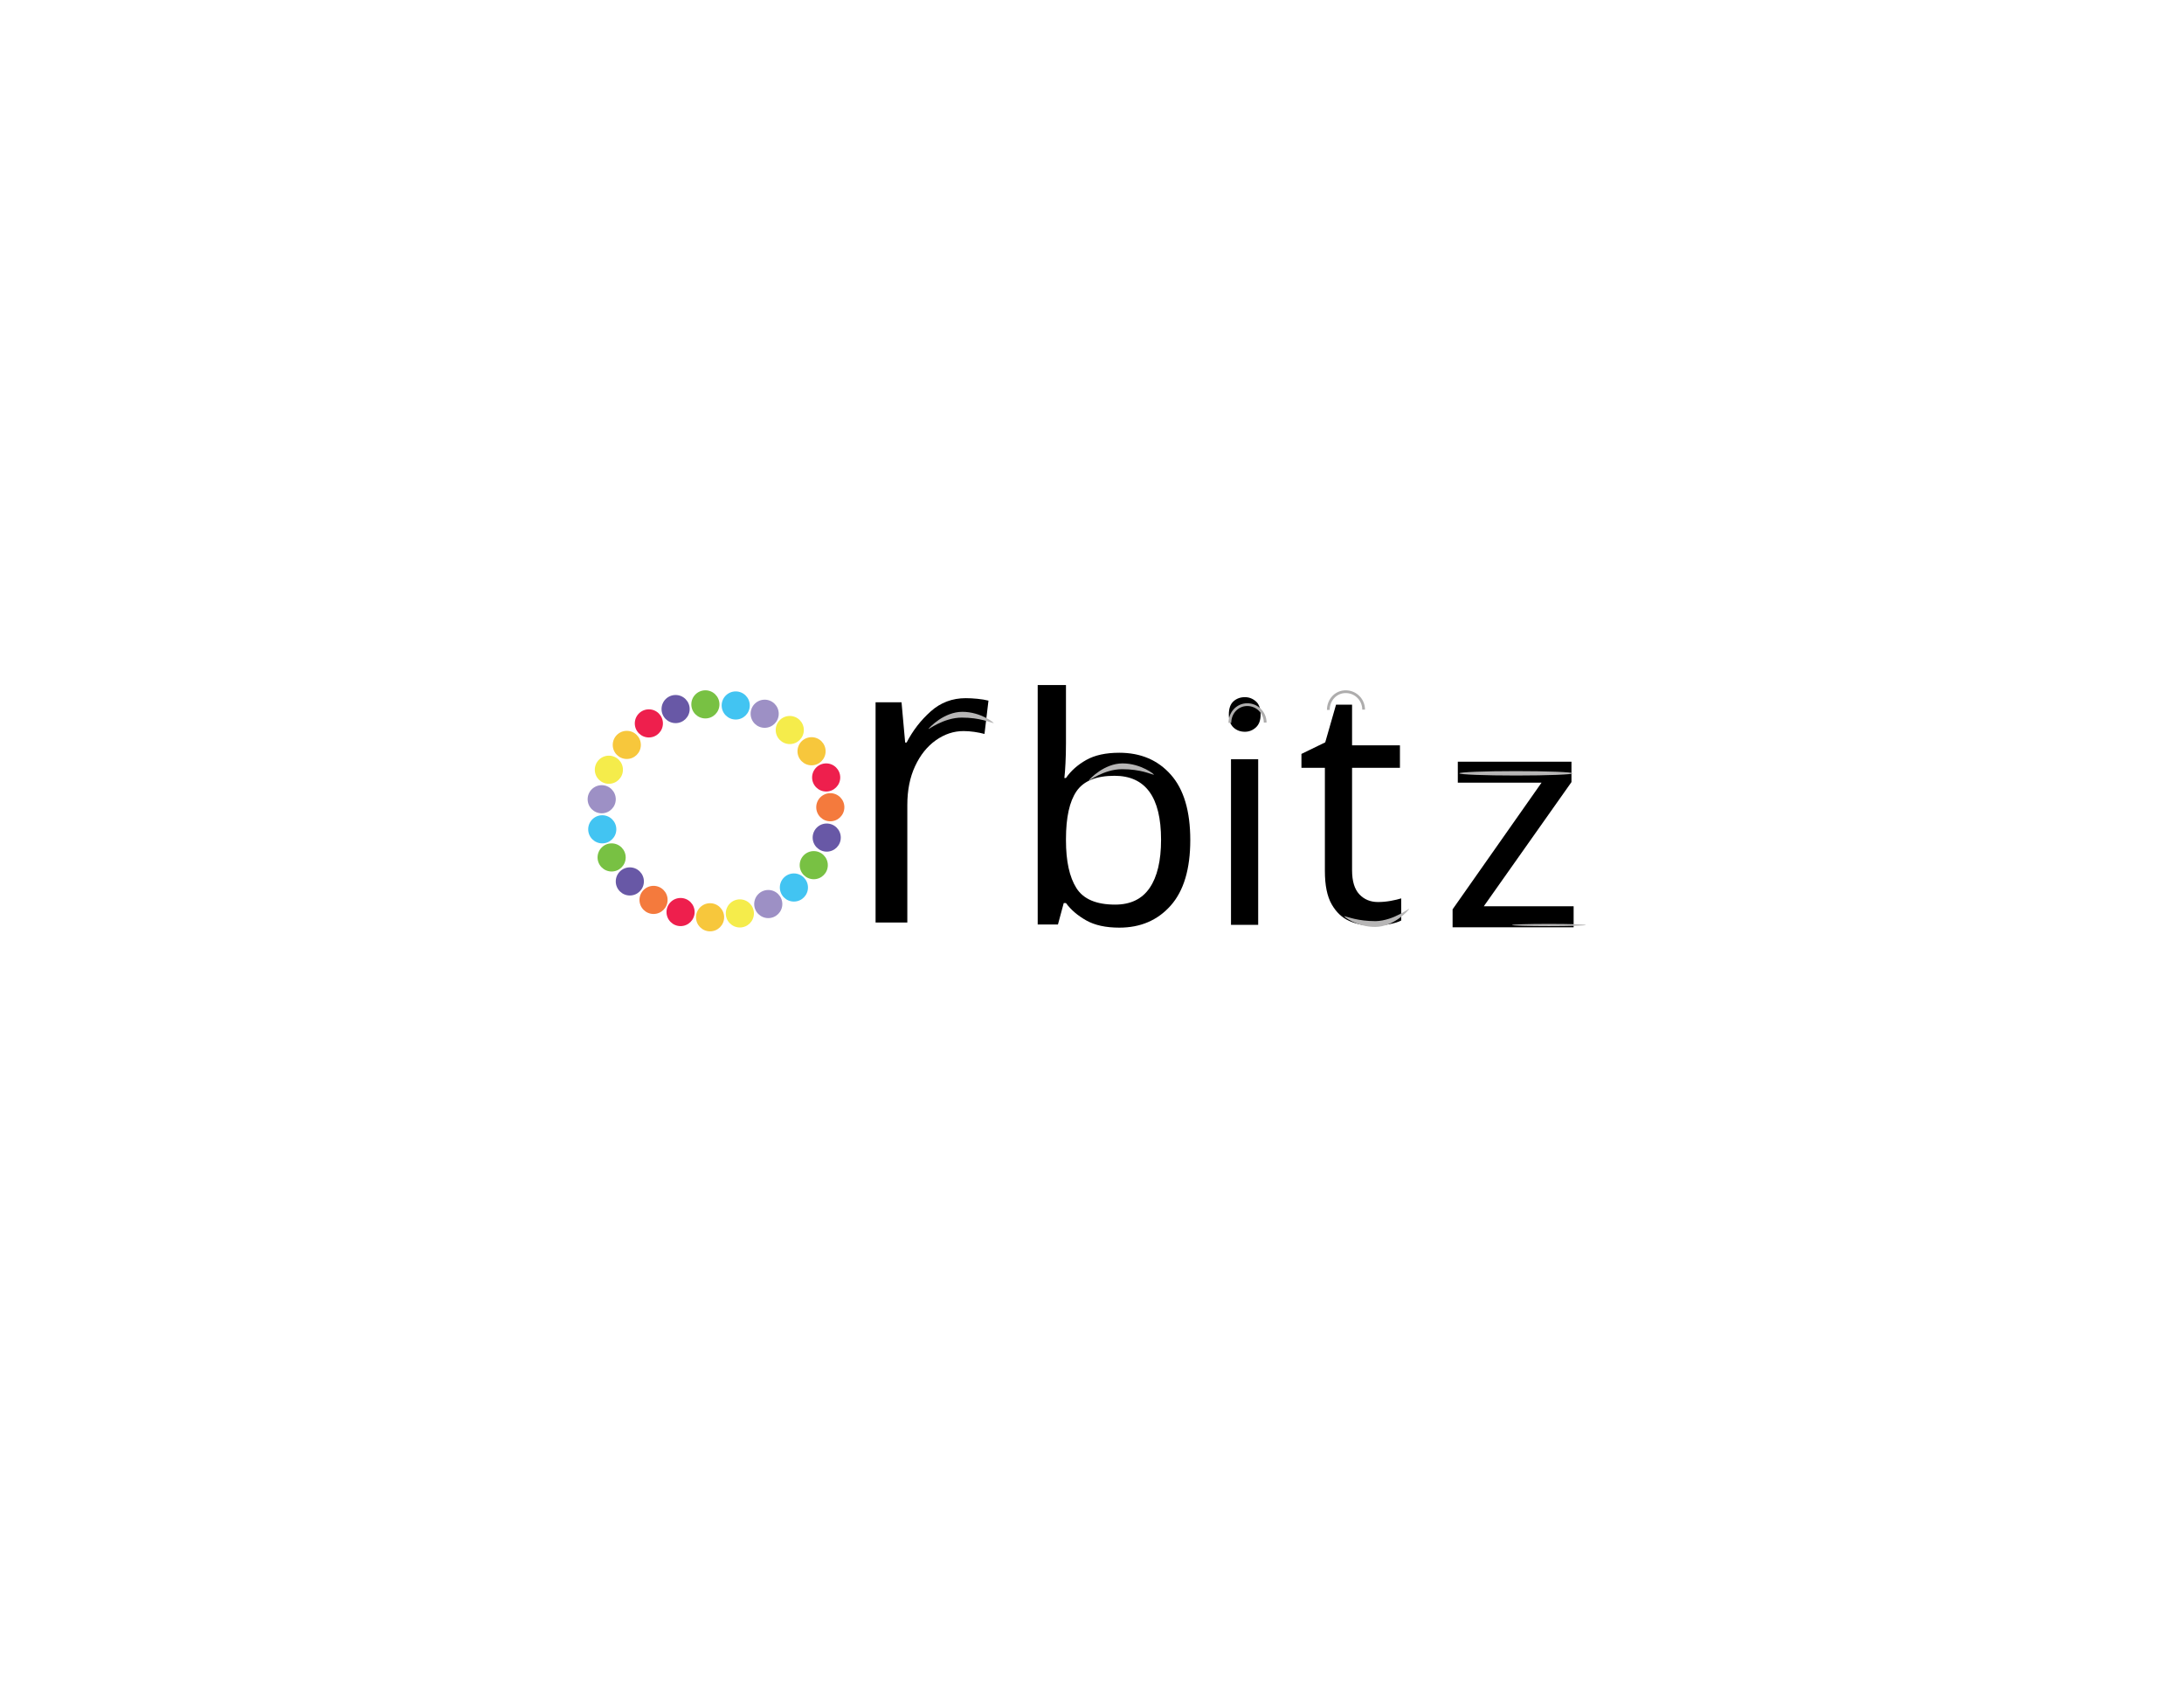
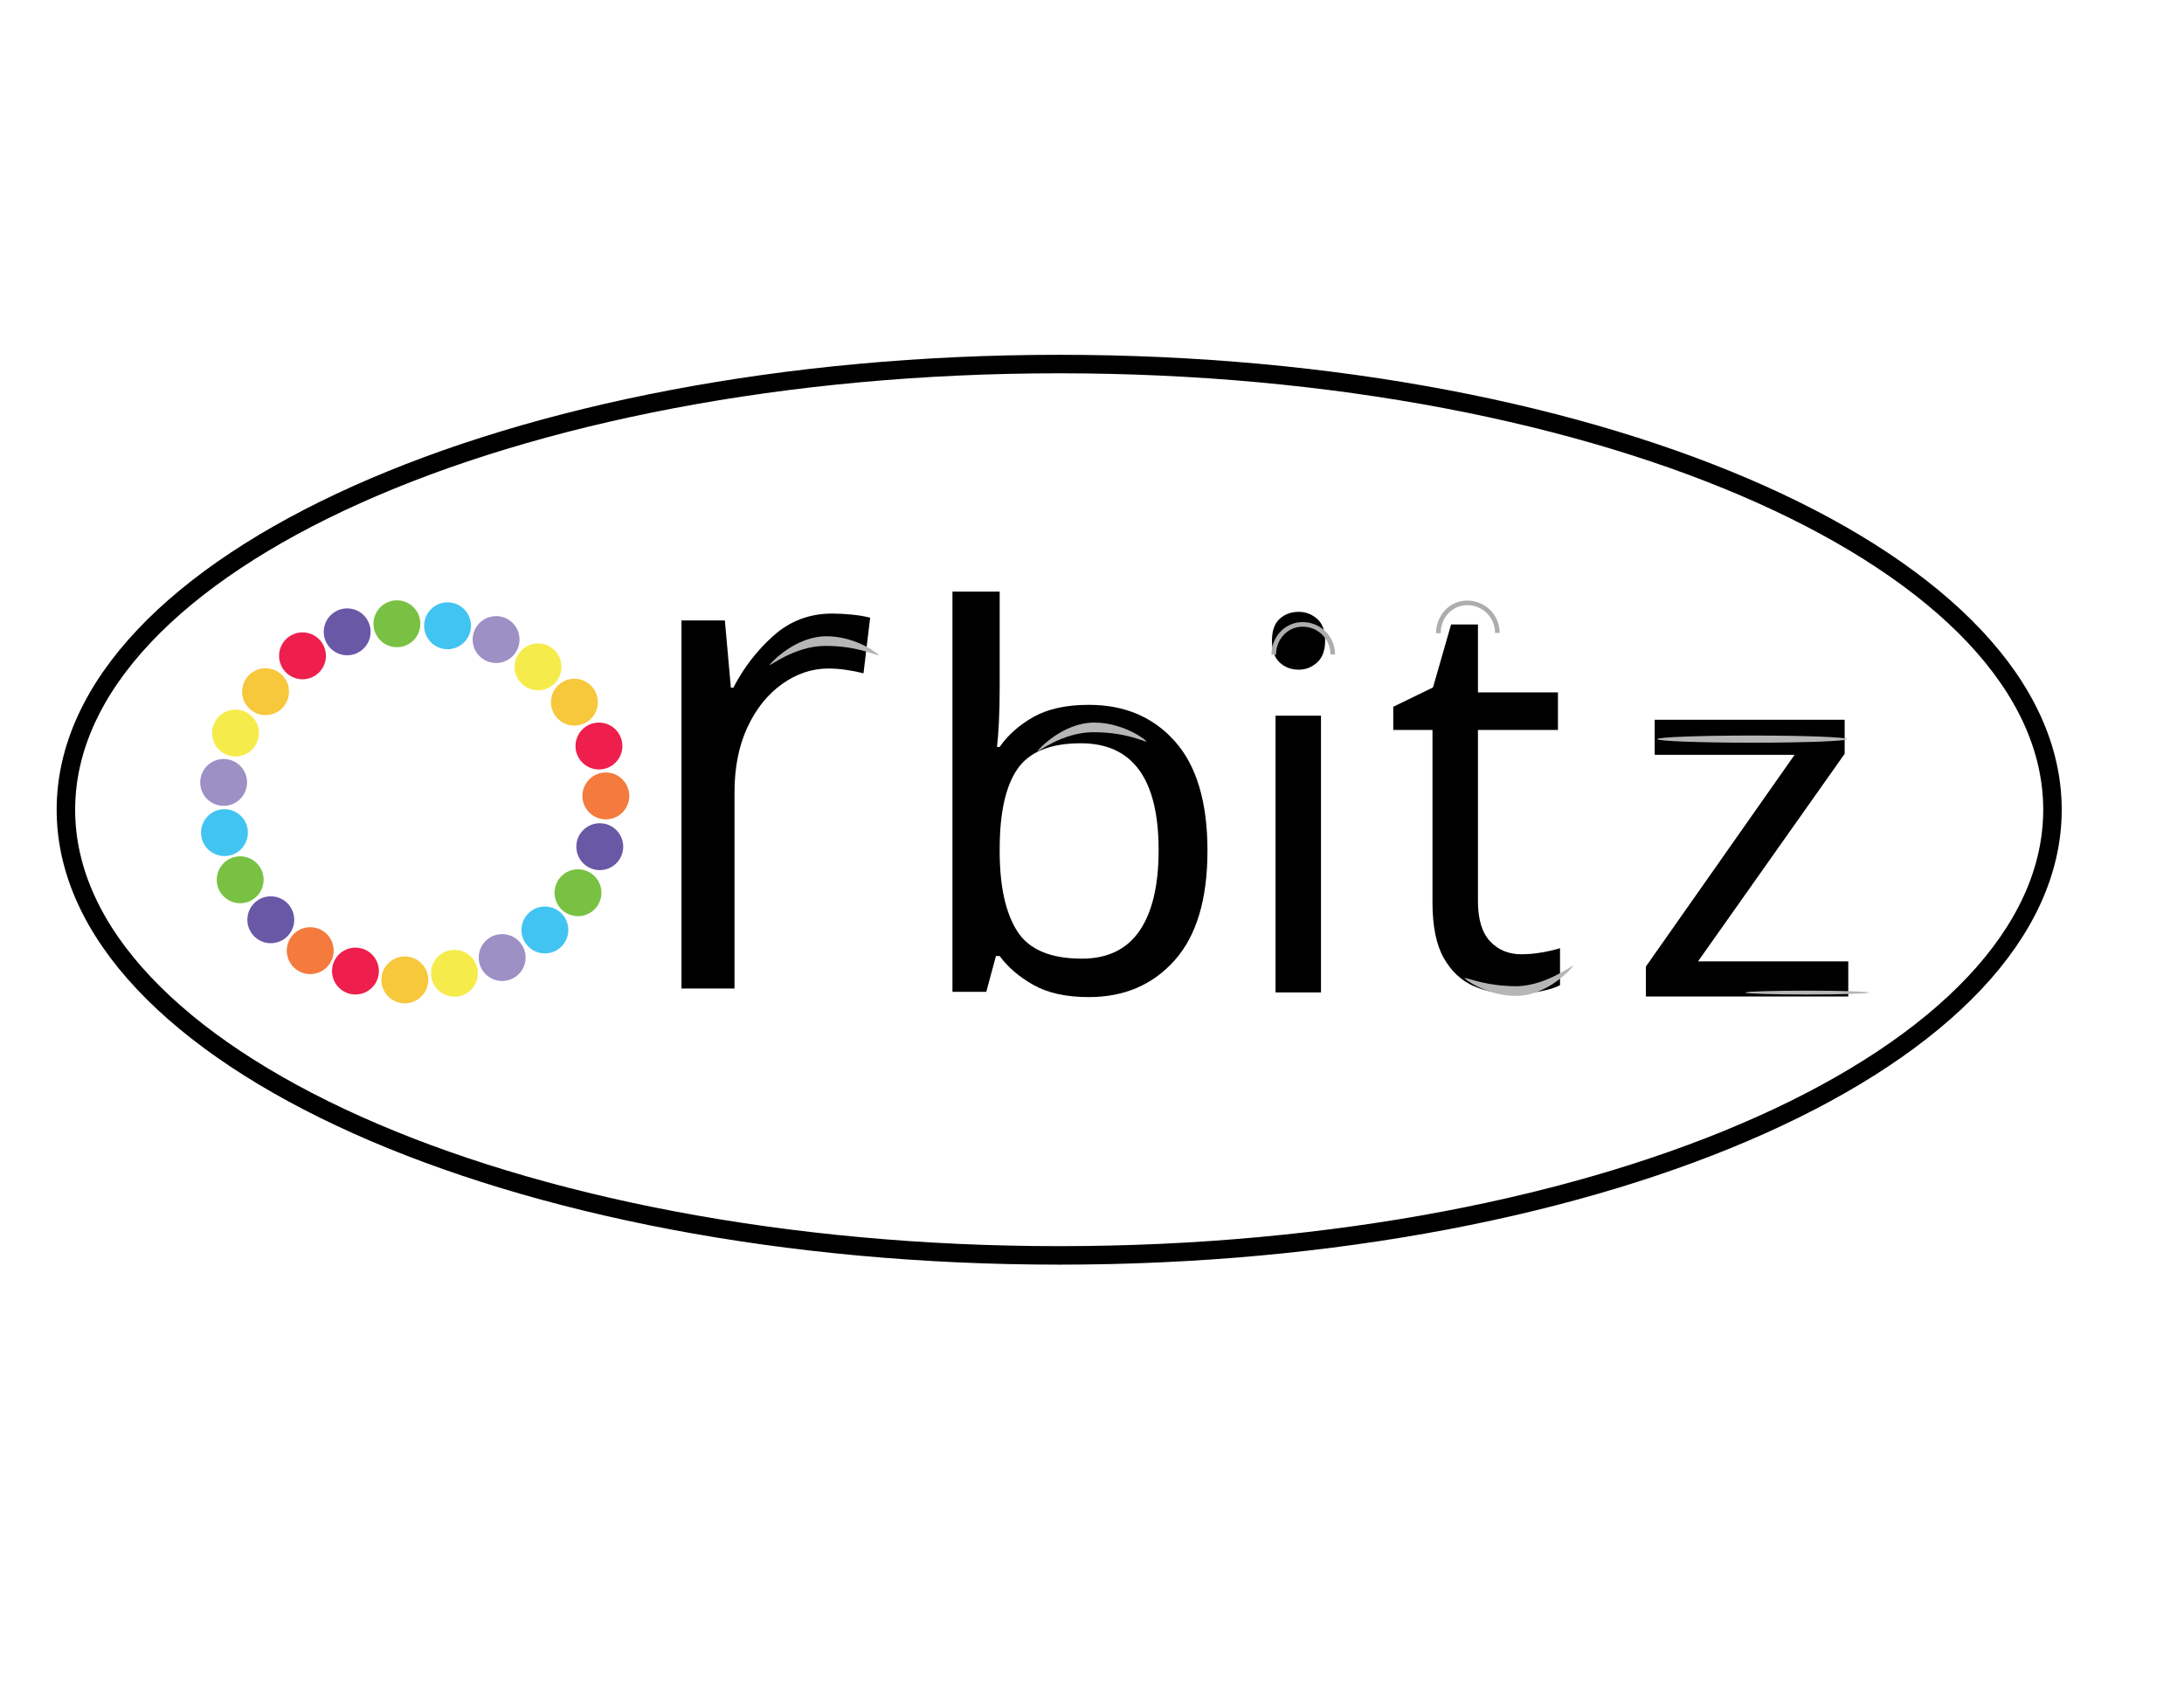
<svg xmlns="http://www.w3.org/2000/svg" version="1.1" id="Layer_1" x="0px" y="0px" viewBox="0 0 792 612" style="enable-background:new 0 0 792 612;" xml:space="preserve">
  <style type="text/css">
	.st0{fill:#78C143;}
	.st1{fill:#42C4F2;}
	.st2{fill:#EE1F4D;}
	.st3{fill:#9D90C5;}
	.st4{fill:#F7C73C;}
	.st5{fill:#F5EC4B;}
	.st6{fill:#6858A6;}
	.st7{fill:#F47A3D;}
	.st8{fill:none;}
	.st9{font-family:'ArialRoundedMTBold';}
- 	.st10{font-size:112px;}
- 	.st11{fill:none;stroke:#000000;stroke-miterlimit:10;}
- 	.st12{fill:#B7B6B6;}
- 	.st13{fill:none;stroke:#AEADAD;stroke-miterlimit:10;}
+ 	.st10{font-size:248.993px;}
+ 	.st11{font-size:187.213px;}
+ 	.st12{font-size:190.957px;}
+ 	.st13{fill:none;stroke:#000000;stroke-width:1.671;stroke-miterlimit:10;}
+ 	.st14{fill:#B7B6B6;}
+ 	.st15{fill:none;stroke:#AEADAD;stroke-width:1.671;stroke-miterlimit:10;}
+ 	.st16{font-size:200.317px;}
+ 	.st17{fill:none;stroke:#000000;stroke-width:6.706;stroke-miterlimit:10;}
</style>
  <g>
    <g>
-       <circle class="st0" cx="255.8" cy="255.4" r="5.1" />
-       <circle class="st1" cx="266.8" cy="255.8" r="5.1" />
-       <circle class="st2" cx="299.6" cy="281.9" r="5.1" />
-       <circle class="st3" cx="218.2" cy="289.8" r="5.1" />
-       <circle class="st4" cx="227.3" cy="270.1" r="5.1" />
-       <circle class="st1" cx="218.4" cy="300.7" r="5.1" />
-       <circle class="st5" cx="220.8" cy="279.1" r="5.1" />
-       <circle class="st0" cx="221.8" cy="310.9" r="5.1" />
-       <circle class="st6" cx="245" cy="257.1" r="5.1" />
-       <circle class="st4" cx="294.3" cy="272.4" r="5.1" />
-       <circle class="st5" cx="286.4" cy="264.7" r="5.1" />
-       <circle class="st3" cx="277.3" cy="258.8" r="5.1" />
-       <circle class="st2" cx="235.3" cy="262.3" r="5.1" />
-       <circle class="st6" cx="228.4" cy="319.6" r="5.1" />
-       <circle class="st1" cx="287.9" cy="321.8" r="5.1" />
-       <circle class="st0" cx="295.1" cy="313.7" r="5.1" />
-       <circle class="st2" cx="246.8" cy="330.7" r="5.1" />
-       <circle class="st3" cx="278.6" cy="327.8" r="5.1" />
-       <circle class="st7" cx="237" cy="326.3" r="5.1" />
-       <circle class="st5" cx="268.3" cy="331.2" r="5.1" />
-       <circle class="st4" cx="257.5" cy="332.6" r="5.1" />
-       <circle class="st6" cx="299.8" cy="303.7" r="5.1" />
-       <circle class="st7" cx="301.1" cy="292.7" r="5.1" />
+       <ellipse transform="matrix(0.1602 -0.9871 0.9871 0.1602 -102.4125 332.0821)" class="st0" cx="144" cy="226.2" rx="8.5" ry="8.5" />
+       <circle class="st1" cx="162.3" cy="226.9" r="8.5" />
+       <circle class="st2" cx="217.2" cy="270.5" r="8.5" />
+       <circle class="st3" cx="81.1" cy="283.7" r="8.5" />
+       <circle class="st4" cx="96.3" cy="250.8" r="8.5" />
+       <circle class="st1" cx="81.4" cy="301.9" r="8.5" />
+       <circle class="st5" cx="85.4" cy="265.8" r="8.5" />
+       <circle class="st0" cx="87.1" cy="319" r="8.5" />
+       <circle class="st6" cx="125.9" cy="229.1" r="8.5" />
+       <circle class="st4" cx="208.3" cy="254.6" r="8.5" />
+       <circle class="st5" cx="195.1" cy="241.8" r="8.5" />
+       <circle class="st3" cx="179.9" cy="231.9" r="8.5" />
+       <circle class="st2" cx="109.7" cy="237.8" r="8.5" />
+       <circle class="st6" cx="98.2" cy="333.5" r="8.5" />
+       <circle class="st1" cx="197.6" cy="337.2" r="8.5" />
+       <circle class="st0" cx="209.6" cy="323.7" r="8.5" />
+       <circle class="st2" cx="128.9" cy="352.1" r="8.5" />
+       <circle class="st3" cx="182.1" cy="347.2" r="8.5" />
+       <circle class="st7" cx="112.5" cy="344.7" r="8.5" />
+       <circle class="st5" cx="164.8" cy="352.9" r="8.5" />
+       <circle class="st4" cx="146.8" cy="355.3" r="8.5" />
+       <circle class="st6" cx="217.5" cy="307" r="8.5" />
+       <circle class="st7" cx="219.7" cy="288.6" r="8.5" />
    </g>
-     <rect x="306.4" y="253" class="st8" width="58.7" height="88.3" />
-     <text transform="matrix(1.1676 0 0 1.33 306.4063 334.4896)" class="st9 st10">r</text>
-     <rect x="436.9" y="253.8" class="st8" width="58" height="89.3" />
-     <text transform="matrix(1 0 0 1 436.8892 335.3323)" class="st9 st10">i</text>
-     <rect x="366.4" y="253.7" class="st8" width="75.2" height="90.2" />
-     <text transform="matrix(1.04 0 0 1.02 366.4109 335.2096)" class="st9 st10">b</text>
-     <line class="st11" x1="324.4" y1="289.4" x2="324.4" y2="289.1" />
-     <path class="st12" d="M360.3,262.2c0.6,0.1-4.6-4.1-11.3-4.1c-6.7,0-12,5.7-12.3,6.2c-0.3,0.5,5.4-4.1,12.1-4.1   S359.1,262,360.3,262.2z" />
-     <path class="st13" d="M446,262.1c0-3.6,2.7-6.6,6.3-6.6c3.6,0,6.5,2.9,6.5,6.5" />
+     <rect x="228.5" y="222.2" class="st8" width="98.1" height="147.6" />
+     <text transform="matrix(0.8779 0 0 1 228.5428 358.4301)" class="st9 st10">r</text>
+     <rect x="446.7" y="223.6" class="st8" width="96.9" height="149.3" />
+     <text transform="matrix(1 0 0 1 446.6497 359.8363)" class="st9 st11">i</text>
+     <rect x="328.8" y="223.4" class="st8" width="125.7" height="150.8" />
+     <text transform="matrix(1.0196 0 0 1 328.8421 359.6313)" class="st9 st12">b</text>
+     <line class="st13" x1="258.6" y1="283.1" x2="258.6" y2="282.6" />
+     <path class="st14" d="M318.6,237.6c1,0.2-7.7-6.9-18.9-6.9c-11.2,0-20.1,9.5-20.6,10.4s9-6.9,20.2-6.9S316.6,237.3,318.6,237.6z" />
+     <path class="st15" d="M461.9,237.4c0-6,4.5-11,10.5-11c6,0,10.9,4.8,10.9,10.9" />
    <g>
-       <rect x="522.4" y="254.7" class="st8" width="73.3" height="94.2" />
-       <text transform="matrix(1 0 0 1 522.3896 336.22)" class="st9 st10">z</text>
-       <ellipse class="st12" cx="549.8" cy="280.4" rx="20.6" ry="0.8" />
-       <ellipse class="st12" cx="561.7" cy="335.4" rx="13.4" ry="0.4" />
+       <rect x="589.6" y="225.1" class="st8" width="122.5" height="157.5" />
+       <text transform="matrix(1 0 0 1 589.5667 361.3207)" class="st9 st11">z</text>
+       <ellipse class="st14" cx="635.4" cy="268" rx="34.4" ry="1.3" />
+       <ellipse class="st14" cx="655.3" cy="359.9" rx="22.4" ry="0.7" />
    </g>
-     <path class="st12" d="M418.4,280.9c0.6,0.1-4.6-4.1-11.3-4.1c-6.7,0-12,5.7-12.3,6.2c-0.3,0.5,5.4-4.1,12.1-4.1   C413.7,278.9,417.2,280.7,418.4,280.9z" />
+     <path class="st14" d="M415.7,268.9c1,0.2-7.7-6.9-18.9-6.9c-11.2,0-20.1,9.5-20.6,10.4c-0.5,0.8,9-6.9,20.2-6.9   C407.9,265.5,413.7,268.5,415.7,268.9z" />
    <g>
-       <rect x="470.2" y="253" class="st8" width="73.3" height="90.2" />
-       <text transform="matrix(1 0 0 1.07 470.1545 334.4917)" class="st9 st10">t</text>
-       <path class="st13" d="M481.7,257.4c0-3.6,2.7-6.6,6.3-6.6c3.6,0,6.5,2.9,6.5,6.5" />
-       <path class="st12" d="M487.5,332.2c-0.6-0.1,4.6,4,11.3,3.9c6.7-0.1,11.9-5.9,12.2-6.5c0.3-0.6-5.4,4.2-12.1,4.4    C492.3,334,488.7,332.4,487.5,332.2z" />
+       <rect x="502.3" y="222.2" class="st8" width="122.5" height="150.8" />
+       <text transform="matrix(0.9346 0 0 1 502.2542 358.4301)" class="st9 st16">t</text>
+       <path class="st15" d="M521.6,229.6c0-6,4.5-11,10.5-11c6,0,10.9,4.8,10.9,10.9" />
+       <path class="st14" d="M531.2,354.6c-1-0.2,7.7,6.7,18.9,6.5c11.2-0.2,19.9-9.9,20.4-10.9c0.5-1-9,7-20.2,7.4    C539.3,357.6,533.3,354.9,531.2,354.6z" />
    </g>
  </g>
+   <ellipse class="st17" cx="384.1" cy="293.6" rx="360.2" ry="161.6" />
</svg>
